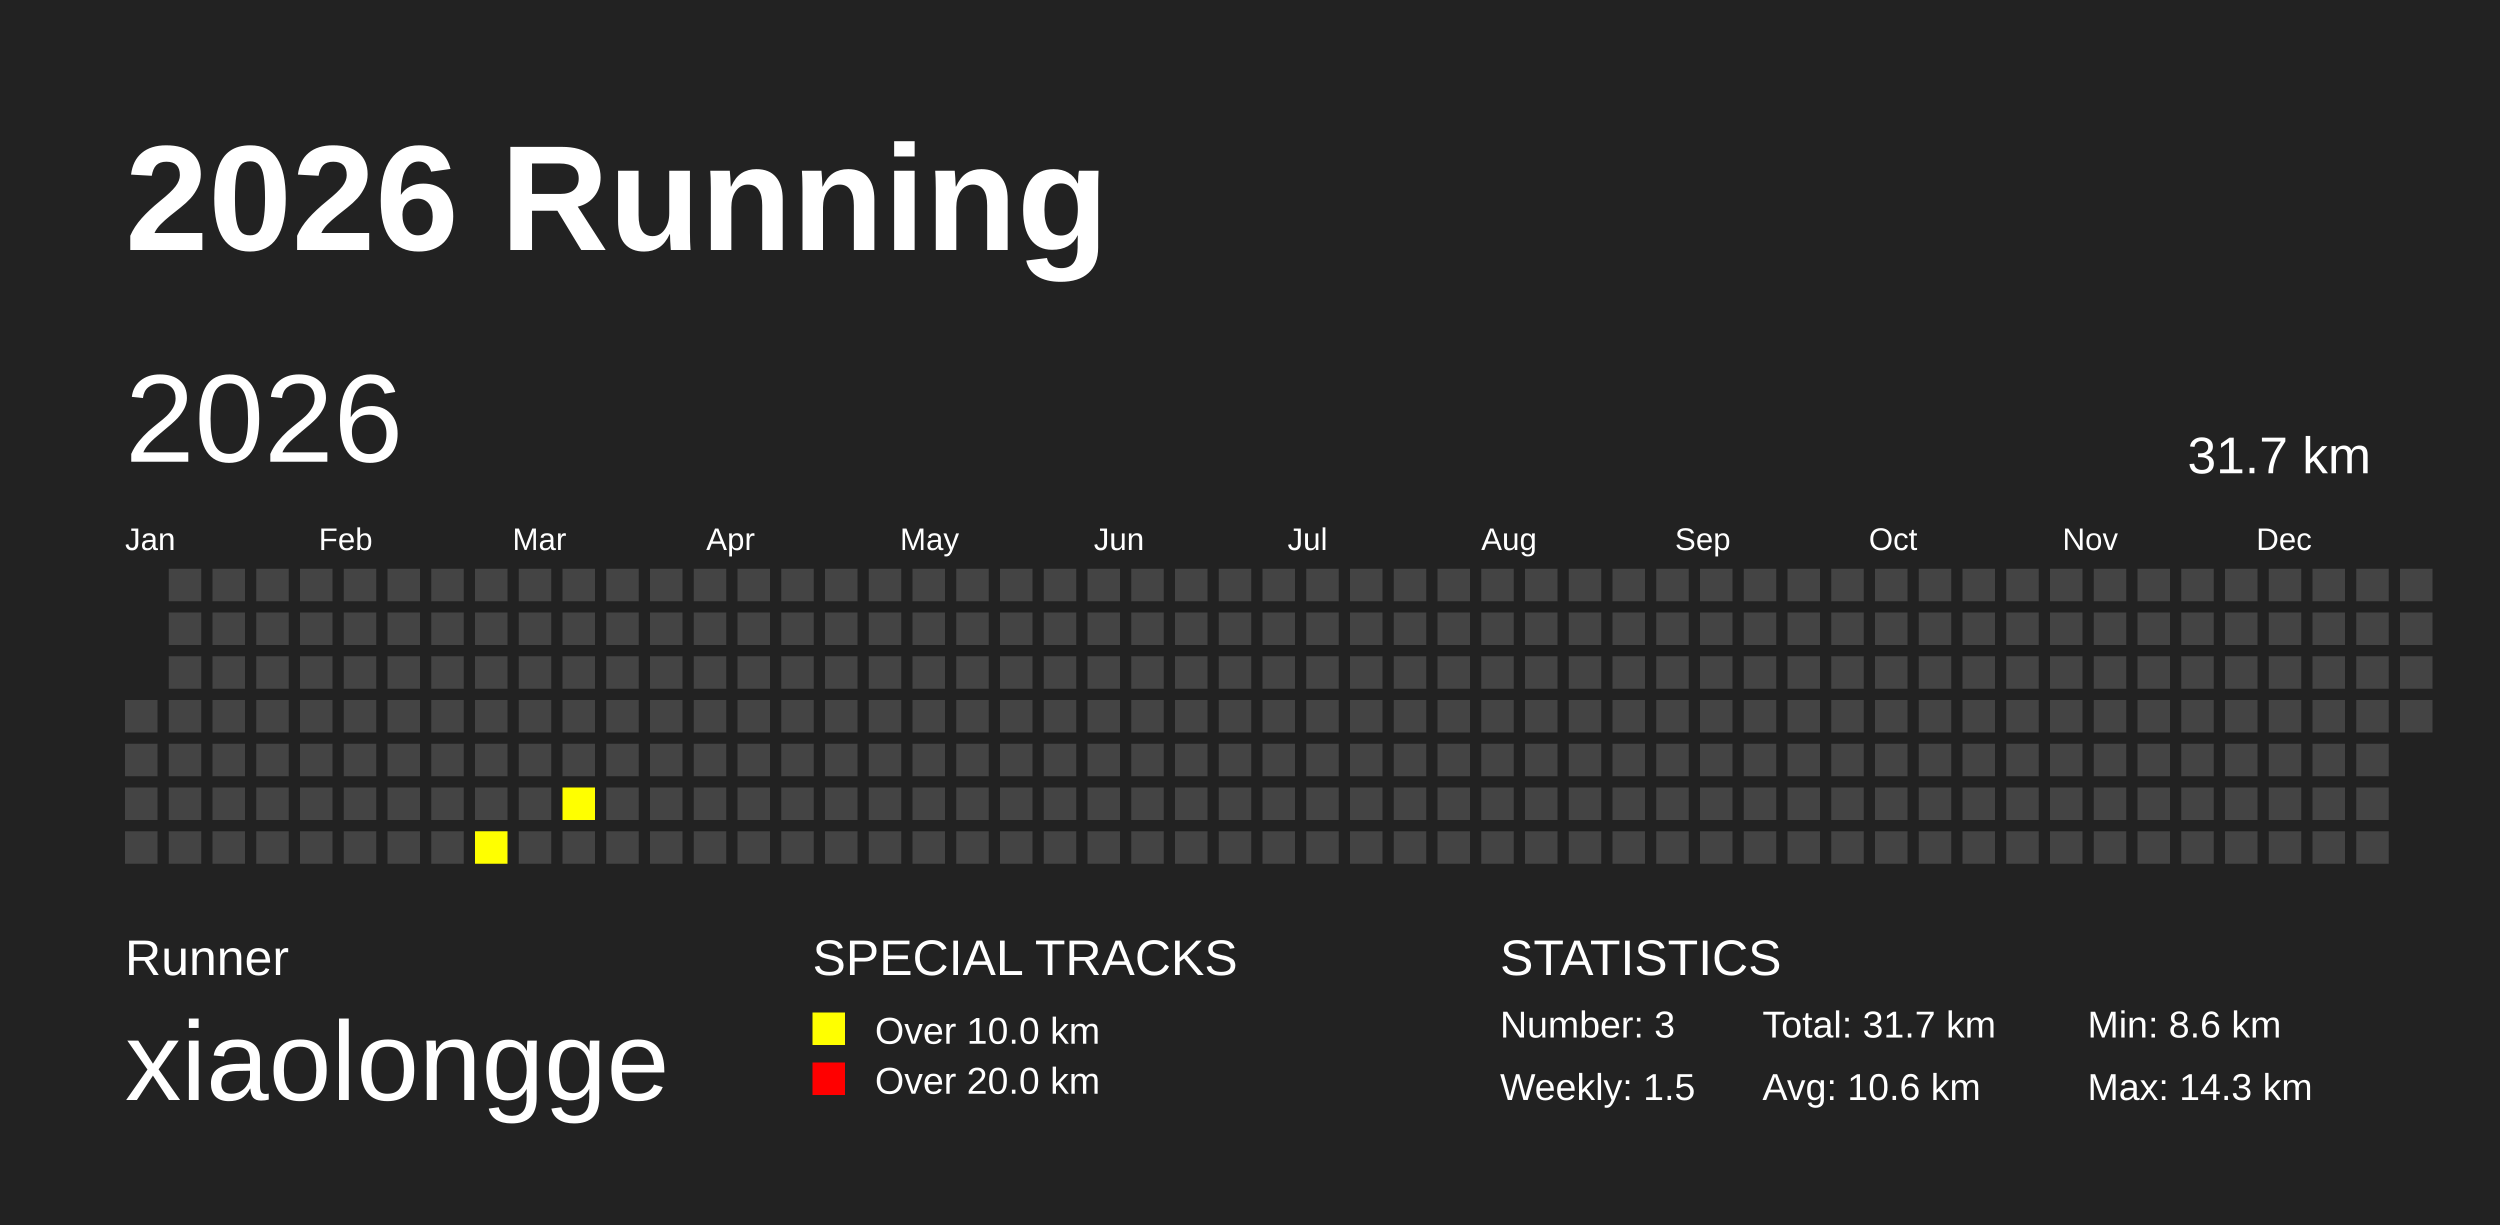
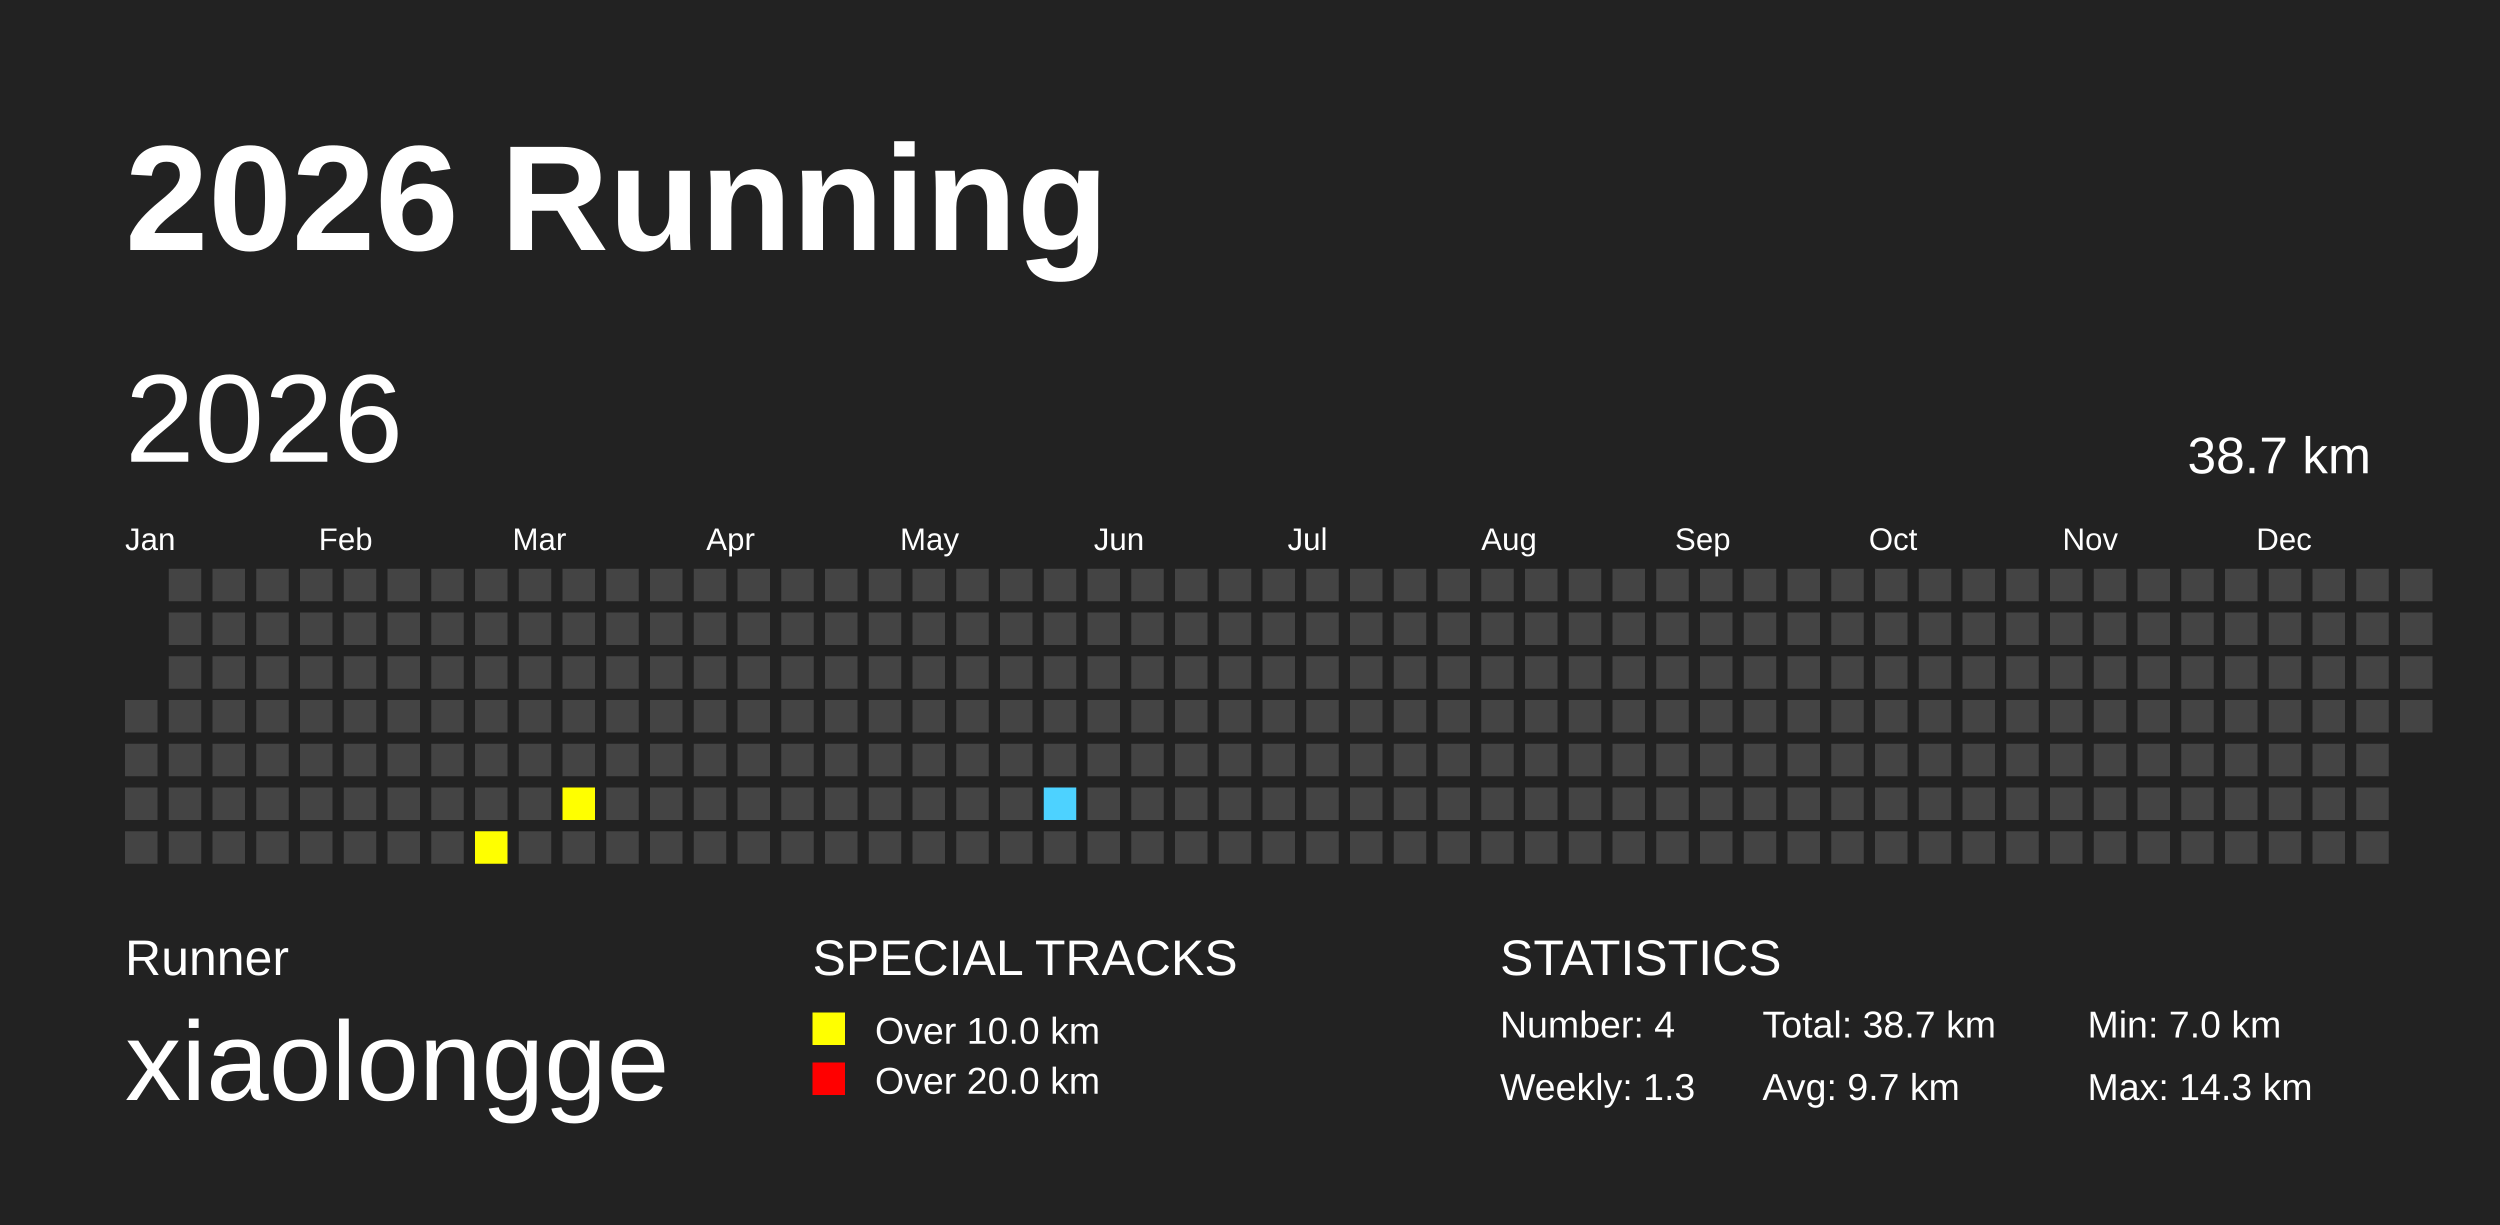
<svg xmlns="http://www.w3.org/2000/svg" baseProfile="full" height="98mm" version="1.1" viewBox="0,0,200,98" width="200mm">
  <defs />
  <rect fill="#222222" height="98" width="200" x="0" y="0" />
  <text fill="#FFFFFF" style="font-size:12px; font-family:Arial; font-weight:bold;" x="10" y="20">2026 Running</text>
  <text fill="#FFFFFF" style="font-size:4px; font-family:Arial" x="10" y="78">Runner</text>
  <text fill="#FFFFFF" style="font-size:9px; font-family:Arial" x="10" y="88">xiaolongge</text>
  <text fill="#FFFFFF" style="font-size:4px; font-family:Arial" x="65" y="78">SPECIAL TRACKS</text>
  <rect fill="yellow" height="2.6" width="2.6" x="65" y="81" />
  <text fill="#FFFFFF" style="font-size:3px; font-family:Arial" x="70" y="83.5">Over 10.0 km</text>
  <rect fill="red" height="2.6" width="2.6" x="65" y="85" />
  <text fill="#FFFFFF" style="font-size:3px; font-family:Arial" x="70" y="87.5">Over 20.0 km</text>
  <text fill="#FFFFFF" style="font-size:4px; font-family:Arial" x="120" y="78">STATISTICS</text>
-   <text fill="#FFFFFF" style="font-size:3px; font-family:Arial" x="120" y="83">Number: 3</text>
-   <text fill="#FFFFFF" style="font-size:3px; font-family:Arial" x="120" y="88">Weekly: 1.5</text>
-   <text fill="#FFFFFF" style="font-size:3px; font-family:Arial" x="141" y="83">Total: 31.7 km</text>
-   <text fill="#FFFFFF" style="font-size:3px; font-family:Arial" x="141" y="88">Avg: 10.6 km</text>
-   <text fill="#FFFFFF" style="font-size:3px; font-family:Arial" x="167" y="83">Min: 8.6 km</text>
+   <text fill="#FFFFFF" style="font-size:3px; font-family:Arial" x="120" y="83">Number: 4</text>
+   <text fill="#FFFFFF" style="font-size:3px; font-family:Arial" x="120" y="88">Weekly: 1.3</text>
+   <text fill="#FFFFFF" style="font-size:3px; font-family:Arial" x="141" y="83">Total: 38.7 km</text>
+   <text fill="#FFFFFF" style="font-size:3px; font-family:Arial" x="141" y="88">Avg: 9.7 km</text>
+   <text fill="#FFFFFF" style="font-size:3px; font-family:Arial" x="167" y="83">Min: 7.0 km</text>
  <text fill="#FFFFFF" style="font-size:3px; font-family:Arial" x="167" y="88">Max: 14.3 km</text>
  <text dominant-baseline="hanging" fill="#FFFFFF" style="font-size:10.0px; font-family:Arial;" x="10" y="30">2026</text>
-   <text dominant-baseline="hanging" fill="#FFFFFF" style="font-size:4.125px; font-family:Arial;" x="175" y="35">31.7 km</text>
+   <text dominant-baseline="hanging" fill="#FFFFFF" style="font-size:4.125px; font-family:Arial;" x="175" y="35">38.7 km</text>
  <text fill="#FFFFFF" style="font-size:2.5px; font-family:Arial" x="10.0" y="44">Jan</text>
  <text fill="#FFFFFF" style="font-size:2.5px; font-family:Arial" x="25.5" y="44">Feb</text>
  <text fill="#FFFFFF" style="font-size:2.5px; font-family:Arial" x="41.0" y="44">Mar</text>
  <text fill="#FFFFFF" style="font-size:2.5px; font-family:Arial" x="56.5" y="44">Apr</text>
  <text fill="#FFFFFF" style="font-size:2.5px; font-family:Arial" x="72.0" y="44">May</text>
  <text fill="#FFFFFF" style="font-size:2.5px; font-family:Arial" x="87.5" y="44">Jun</text>
  <text fill="#FFFFFF" style="font-size:2.5px; font-family:Arial" x="103.0" y="44">Jul</text>
  <text fill="#FFFFFF" style="font-size:2.5px; font-family:Arial" x="118.5" y="44">Aug</text>
  <text fill="#FFFFFF" style="font-size:2.5px; font-family:Arial" x="134.0" y="44">Sep</text>
  <text fill="#FFFFFF" style="font-size:2.5px; font-family:Arial" x="149.5" y="44">Oct</text>
  <text fill="#FFFFFF" style="font-size:2.5px; font-family:Arial" x="165.0" y="44">Nov</text>
  <text fill="#FFFFFF" style="font-size:2.5px; font-family:Arial" x="180.5" y="44">Dec</text>
  <rect fill="#444444" height="2.6" width="2.6" x="10.0" y="56.0" />
  <rect fill="#444444" height="2.6" width="2.6" x="10.0" y="59.5" />
  <rect fill="#444444" height="2.6" width="2.6" x="10.0" y="63.0" />
  <rect fill="#444444" height="2.6" width="2.6" x="10.0" y="66.5" />
  <rect fill="#444444" height="2.6" width="2.6" x="13.5" y="45.5" />
  <rect fill="#444444" height="2.6" width="2.6" x="13.5" y="49.0" />
  <rect fill="#444444" height="2.6" width="2.6" x="13.5" y="52.5" />
  <rect fill="#444444" height="2.6" width="2.6" x="13.5" y="56.0" />
  <rect fill="#444444" height="2.6" width="2.6" x="13.5" y="59.5" />
  <rect fill="#444444" height="2.6" width="2.6" x="13.5" y="63.0" />
  <rect fill="#444444" height="2.6" width="2.6" x="13.5" y="66.5" />
  <rect fill="#444444" height="2.6" width="2.6" x="17.0" y="45.5" />
  <rect fill="#444444" height="2.6" width="2.6" x="17.0" y="49.0" />
  <rect fill="#444444" height="2.6" width="2.6" x="17.0" y="52.5" />
  <rect fill="#444444" height="2.6" width="2.6" x="17.0" y="56.0" />
  <rect fill="#444444" height="2.6" width="2.6" x="17.0" y="59.5" />
  <rect fill="#444444" height="2.6" width="2.6" x="17.0" y="63.0" />
  <rect fill="#444444" height="2.6" width="2.6" x="17.0" y="66.5" />
  <rect fill="#444444" height="2.6" width="2.6" x="20.5" y="45.5" />
  <rect fill="#444444" height="2.6" width="2.6" x="20.5" y="49.0" />
  <rect fill="#444444" height="2.6" width="2.6" x="20.5" y="52.5" />
  <rect fill="#444444" height="2.6" width="2.6" x="20.5" y="56.0" />
  <rect fill="#444444" height="2.6" width="2.6" x="20.5" y="59.5" />
  <rect fill="#444444" height="2.6" width="2.6" x="20.5" y="63.0" />
  <rect fill="#444444" height="2.6" width="2.6" x="20.5" y="66.5" />
  <rect fill="#444444" height="2.6" width="2.6" x="24.0" y="45.5" />
  <rect fill="#444444" height="2.6" width="2.6" x="24.0" y="49.0" />
  <rect fill="#444444" height="2.6" width="2.6" x="24.0" y="52.5" />
  <rect fill="#444444" height="2.6" width="2.6" x="24.0" y="56.0" />
  <rect fill="#444444" height="2.6" width="2.6" x="24.0" y="59.5" />
  <rect fill="#444444" height="2.6" width="2.6" x="24.0" y="63.0" />
  <rect fill="#444444" height="2.6" width="2.6" x="24.0" y="66.5" />
  <rect fill="#444444" height="2.6" width="2.6" x="27.5" y="45.5" />
  <rect fill="#444444" height="2.6" width="2.6" x="27.5" y="49.0" />
  <rect fill="#444444" height="2.6" width="2.6" x="27.5" y="52.5" />
  <rect fill="#444444" height="2.6" width="2.6" x="27.5" y="56.0" />
  <rect fill="#444444" height="2.6" width="2.6" x="27.5" y="59.5" />
  <rect fill="#444444" height="2.6" width="2.6" x="27.5" y="63.0" />
  <rect fill="#444444" height="2.6" width="2.6" x="27.5" y="66.5" />
  <rect fill="#444444" height="2.6" width="2.6" x="31.0" y="45.5" />
  <rect fill="#444444" height="2.6" width="2.6" x="31.0" y="49.0" />
  <rect fill="#444444" height="2.6" width="2.6" x="31.0" y="52.5" />
  <rect fill="#444444" height="2.6" width="2.6" x="31.0" y="56.0" />
  <rect fill="#444444" height="2.6" width="2.6" x="31.0" y="59.5" />
  <rect fill="#444444" height="2.6" width="2.6" x="31.0" y="63.0" />
  <rect fill="#444444" height="2.6" width="2.6" x="31.0" y="66.5" />
  <rect fill="#444444" height="2.6" width="2.6" x="34.5" y="45.5" />
  <rect fill="#444444" height="2.6" width="2.6" x="34.5" y="49.0" />
  <rect fill="#444444" height="2.6" width="2.6" x="34.5" y="52.5" />
  <rect fill="#444444" height="2.6" width="2.6" x="34.5" y="56.0" />
  <rect fill="#444444" height="2.6" width="2.6" x="34.5" y="59.5" />
  <rect fill="#444444" height="2.6" width="2.6" x="34.5" y="63.0" />
  <rect fill="#444444" height="2.6" width="2.6" x="34.5" y="66.5" />
  <rect fill="#444444" height="2.6" width="2.6" x="38.0" y="45.5" />
  <rect fill="#444444" height="2.6" width="2.6" x="38.0" y="49.0" />
  <rect fill="#444444" height="2.6" width="2.6" x="38.0" y="52.5" />
  <rect fill="#444444" height="2.6" width="2.6" x="38.0" y="56.0" />
  <rect fill="#444444" height="2.6" width="2.6" x="38.0" y="59.5" />
  <rect fill="#444444" height="2.6" width="2.6" x="38.0" y="63.0" />
  <rect fill="yellow" height="2.6" width="2.6" x="38.0" y="66.5" />
  <rect fill="#444444" height="2.6" width="2.6" x="41.5" y="45.5" />
  <rect fill="#444444" height="2.6" width="2.6" x="41.5" y="49.0" />
  <rect fill="#444444" height="2.6" width="2.6" x="41.5" y="52.5" />
  <rect fill="#444444" height="2.6" width="2.6" x="41.5" y="56.0" />
  <rect fill="#444444" height="2.6" width="2.6" x="41.5" y="59.5" />
  <rect fill="#444444" height="2.6" width="2.6" x="41.5" y="63.0" />
  <rect fill="#444444" height="2.6" width="2.6" x="41.5" y="66.5" />
  <rect fill="#444444" height="2.6" width="2.6" x="45.0" y="45.5" />
  <rect fill="#444444" height="2.6" width="2.6" x="45.0" y="49.0" />
  <rect fill="#444444" height="2.6" width="2.6" x="45.0" y="52.5" />
  <rect fill="#444444" height="2.6" width="2.6" x="45.0" y="56.0" />
  <rect fill="#444444" height="2.6" width="2.6" x="45.0" y="59.5" />
  <rect fill="yellow" height="2.6" width="2.6" x="45.0" y="63.0" />
  <rect fill="#444444" height="2.6" width="2.6" x="45.0" y="66.5" />
  <rect fill="#444444" height="2.6" width="2.6" x="48.5" y="45.5" />
  <rect fill="#444444" height="2.6" width="2.6" x="48.5" y="49.0" />
  <rect fill="#444444" height="2.6" width="2.6" x="48.5" y="52.5" />
  <rect fill="#444444" height="2.6" width="2.6" x="48.5" y="56.0" />
  <rect fill="#444444" height="2.6" width="2.6" x="48.5" y="59.5" />
  <rect fill="#444444" height="2.6" width="2.6" x="48.5" y="63.0" />
  <rect fill="#444444" height="2.6" width="2.6" x="48.5" y="66.5" />
  <rect fill="#444444" height="2.6" width="2.6" x="52.0" y="45.5" />
  <rect fill="#444444" height="2.6" width="2.6" x="52.0" y="49.0" />
  <rect fill="#444444" height="2.6" width="2.6" x="52.0" y="52.5" />
  <rect fill="#444444" height="2.6" width="2.6" x="52.0" y="56.0" />
  <rect fill="#444444" height="2.6" width="2.6" x="52.0" y="59.5" />
  <rect fill="#444444" height="2.6" width="2.6" x="52.0" y="63.0" />
  <rect fill="#444444" height="2.6" width="2.6" x="52.0" y="66.5" />
  <rect fill="#444444" height="2.6" width="2.6" x="55.5" y="45.5" />
  <rect fill="#444444" height="2.6" width="2.6" x="55.5" y="49.0" />
  <rect fill="#444444" height="2.6" width="2.6" x="55.5" y="52.5" />
  <rect fill="#444444" height="2.6" width="2.6" x="55.5" y="56.0" />
  <rect fill="#444444" height="2.6" width="2.6" x="55.5" y="59.5" />
  <rect fill="#444444" height="2.6" width="2.6" x="55.5" y="63.0" />
  <rect fill="#444444" height="2.6" width="2.6" x="55.5" y="66.5" />
  <rect fill="#444444" height="2.6" width="2.6" x="59.0" y="45.5" />
  <rect fill="#444444" height="2.6" width="2.6" x="59.0" y="49.0" />
  <rect fill="#444444" height="2.6" width="2.6" x="59.0" y="52.5" />
  <rect fill="#444444" height="2.6" width="2.6" x="59.0" y="56.0" />
  <rect fill="#444444" height="2.6" width="2.6" x="59.0" y="59.5" />
  <rect fill="#444444" height="2.6" width="2.6" x="59.0" y="63.0" />
  <rect fill="#444444" height="2.6" width="2.6" x="59.0" y="66.5" />
  <rect fill="#444444" height="2.6" width="2.6" x="62.5" y="45.5" />
  <rect fill="#444444" height="2.6" width="2.6" x="62.5" y="49.0" />
  <rect fill="#444444" height="2.6" width="2.6" x="62.5" y="52.5" />
  <rect fill="#444444" height="2.6" width="2.6" x="62.5" y="56.0" />
  <rect fill="#444444" height="2.6" width="2.6" x="62.5" y="59.5" />
  <rect fill="#444444" height="2.6" width="2.6" x="62.5" y="63.0" />
  <rect fill="#444444" height="2.6" width="2.6" x="62.5" y="66.5" />
  <rect fill="#444444" height="2.6" width="2.6" x="66.0" y="45.5" />
  <rect fill="#444444" height="2.6" width="2.6" x="66.0" y="49.0" />
  <rect fill="#444444" height="2.6" width="2.6" x="66.0" y="52.5" />
  <rect fill="#444444" height="2.6" width="2.6" x="66.0" y="56.0" />
  <rect fill="#444444" height="2.6" width="2.6" x="66.0" y="59.5" />
  <rect fill="#444444" height="2.6" width="2.6" x="66.0" y="63.0" />
  <rect fill="#444444" height="2.6" width="2.6" x="66.0" y="66.5" />
  <rect fill="#444444" height="2.6" width="2.6" x="69.5" y="45.5" />
  <rect fill="#444444" height="2.6" width="2.6" x="69.5" y="49.0" />
  <rect fill="#444444" height="2.6" width="2.6" x="69.5" y="52.5" />
  <rect fill="#444444" height="2.6" width="2.6" x="69.5" y="56.0" />
  <rect fill="#444444" height="2.6" width="2.6" x="69.5" y="59.5" />
  <rect fill="#444444" height="2.6" width="2.6" x="69.5" y="63.0" />
  <rect fill="#444444" height="2.6" width="2.6" x="69.5" y="66.5" />
  <rect fill="#444444" height="2.6" width="2.6" x="73.0" y="45.5" />
  <rect fill="#444444" height="2.6" width="2.6" x="73.0" y="49.0" />
  <rect fill="#444444" height="2.6" width="2.6" x="73.0" y="52.5" />
  <rect fill="#444444" height="2.6" width="2.6" x="73.0" y="56.0" />
  <rect fill="#444444" height="2.6" width="2.6" x="73.0" y="59.5" />
  <rect fill="#444444" height="2.6" width="2.6" x="73.0" y="63.0" />
  <rect fill="#444444" height="2.6" width="2.6" x="73.0" y="66.5" />
  <rect fill="#444444" height="2.6" width="2.6" x="76.5" y="45.5" />
  <rect fill="#444444" height="2.6" width="2.6" x="76.5" y="49.0" />
  <rect fill="#444444" height="2.6" width="2.6" x="76.5" y="52.5" />
  <rect fill="#444444" height="2.6" width="2.6" x="76.5" y="56.0" />
  <rect fill="#444444" height="2.6" width="2.6" x="76.5" y="59.5" />
  <rect fill="#444444" height="2.6" width="2.6" x="76.5" y="63.0" />
  <rect fill="#444444" height="2.6" width="2.6" x="76.5" y="66.5" />
  <rect fill="#444444" height="2.6" width="2.6" x="80.0" y="45.5" />
  <rect fill="#444444" height="2.6" width="2.6" x="80.0" y="49.0" />
  <rect fill="#444444" height="2.6" width="2.6" x="80.0" y="52.5" />
  <rect fill="#444444" height="2.6" width="2.6" x="80.0" y="56.0" />
  <rect fill="#444444" height="2.6" width="2.6" x="80.0" y="59.5" />
  <rect fill="#444444" height="2.6" width="2.6" x="80.0" y="63.0" />
  <rect fill="#444444" height="2.6" width="2.6" x="80.0" y="66.5" />
  <rect fill="#444444" height="2.6" width="2.6" x="83.5" y="45.5" />
  <rect fill="#444444" height="2.6" width="2.6" x="83.5" y="49.0" />
  <rect fill="#444444" height="2.6" width="2.6" x="83.5" y="52.5" />
  <rect fill="#444444" height="2.6" width="2.6" x="83.5" y="56.0" />
  <rect fill="#444444" height="2.6" width="2.6" x="83.5" y="59.5" />
-   <rect fill="#444444" height="2.6" width="2.6" x="83.5" y="63.0" />
+   <rect fill="#4DD2FF" height="2.6" width="2.6" x="83.5" y="63.0" />
  <rect fill="#444444" height="2.6" width="2.6" x="83.5" y="66.5" />
  <rect fill="#444444" height="2.6" width="2.6" x="87.0" y="45.5" />
  <rect fill="#444444" height="2.6" width="2.6" x="87.0" y="49.0" />
  <rect fill="#444444" height="2.6" width="2.6" x="87.0" y="52.5" />
  <rect fill="#444444" height="2.6" width="2.6" x="87.0" y="56.0" />
  <rect fill="#444444" height="2.6" width="2.6" x="87.0" y="59.5" />
  <rect fill="#444444" height="2.6" width="2.6" x="87.0" y="63.0" />
  <rect fill="#444444" height="2.6" width="2.6" x="87.0" y="66.5" />
  <rect fill="#444444" height="2.6" width="2.6" x="90.5" y="45.5" />
  <rect fill="#444444" height="2.6" width="2.6" x="90.5" y="49.0" />
  <rect fill="#444444" height="2.6" width="2.6" x="90.5" y="52.5" />
  <rect fill="#444444" height="2.6" width="2.6" x="90.5" y="56.0" />
  <rect fill="#444444" height="2.6" width="2.6" x="90.5" y="59.5" />
  <rect fill="#444444" height="2.6" width="2.6" x="90.5" y="63.0" />
  <rect fill="#444444" height="2.6" width="2.6" x="90.5" y="66.5" />
  <rect fill="#444444" height="2.6" width="2.6" x="94.0" y="45.5" />
  <rect fill="#444444" height="2.6" width="2.6" x="94.0" y="49.0" />
  <rect fill="#444444" height="2.6" width="2.6" x="94.0" y="52.5" />
  <rect fill="#444444" height="2.6" width="2.6" x="94.0" y="56.0" />
  <rect fill="#444444" height="2.6" width="2.6" x="94.0" y="59.5" />
  <rect fill="#444444" height="2.6" width="2.6" x="94.0" y="63.0" />
  <rect fill="#444444" height="2.6" width="2.6" x="94.0" y="66.5" />
  <rect fill="#444444" height="2.6" width="2.6" x="97.5" y="45.5" />
  <rect fill="#444444" height="2.6" width="2.6" x="97.5" y="49.0" />
  <rect fill="#444444" height="2.6" width="2.6" x="97.5" y="52.5" />
  <rect fill="#444444" height="2.6" width="2.6" x="97.5" y="56.0" />
  <rect fill="#444444" height="2.6" width="2.6" x="97.5" y="59.5" />
  <rect fill="#444444" height="2.6" width="2.6" x="97.5" y="63.0" />
  <rect fill="#444444" height="2.6" width="2.6" x="97.5" y="66.5" />
  <rect fill="#444444" height="2.6" width="2.6" x="101.0" y="45.5" />
  <rect fill="#444444" height="2.6" width="2.6" x="101.0" y="49.0" />
  <rect fill="#444444" height="2.6" width="2.6" x="101.0" y="52.5" />
  <rect fill="#444444" height="2.6" width="2.6" x="101.0" y="56.0" />
  <rect fill="#444444" height="2.6" width="2.6" x="101.0" y="59.5" />
  <rect fill="#444444" height="2.6" width="2.6" x="101.0" y="63.0" />
  <rect fill="#444444" height="2.6" width="2.6" x="101.0" y="66.5" />
  <rect fill="#444444" height="2.6" width="2.6" x="104.5" y="45.5" />
  <rect fill="#444444" height="2.6" width="2.6" x="104.5" y="49.0" />
  <rect fill="#444444" height="2.6" width="2.6" x="104.5" y="52.5" />
  <rect fill="#444444" height="2.6" width="2.6" x="104.5" y="56.0" />
  <rect fill="#444444" height="2.6" width="2.6" x="104.5" y="59.5" />
  <rect fill="#444444" height="2.6" width="2.6" x="104.5" y="63.0" />
  <rect fill="#444444" height="2.6" width="2.6" x="104.5" y="66.5" />
  <rect fill="#444444" height="2.6" width="2.6" x="108.0" y="45.5" />
  <rect fill="#444444" height="2.6" width="2.6" x="108.0" y="49.0" />
  <rect fill="#444444" height="2.6" width="2.6" x="108.0" y="52.5" />
  <rect fill="#444444" height="2.6" width="2.6" x="108.0" y="56.0" />
  <rect fill="#444444" height="2.6" width="2.6" x="108.0" y="59.5" />
  <rect fill="#444444" height="2.6" width="2.6" x="108.0" y="63.0" />
  <rect fill="#444444" height="2.6" width="2.6" x="108.0" y="66.5" />
  <rect fill="#444444" height="2.6" width="2.6" x="111.5" y="45.5" />
  <rect fill="#444444" height="2.6" width="2.6" x="111.5" y="49.0" />
  <rect fill="#444444" height="2.6" width="2.6" x="111.5" y="52.5" />
  <rect fill="#444444" height="2.6" width="2.6" x="111.5" y="56.0" />
  <rect fill="#444444" height="2.6" width="2.6" x="111.5" y="59.5" />
  <rect fill="#444444" height="2.6" width="2.6" x="111.5" y="63.0" />
  <rect fill="#444444" height="2.6" width="2.6" x="111.5" y="66.5" />
  <rect fill="#444444" height="2.6" width="2.6" x="115.0" y="45.5" />
  <rect fill="#444444" height="2.6" width="2.6" x="115.0" y="49.0" />
  <rect fill="#444444" height="2.6" width="2.6" x="115.0" y="52.5" />
  <rect fill="#444444" height="2.6" width="2.6" x="115.0" y="56.0" />
  <rect fill="#444444" height="2.6" width="2.6" x="115.0" y="59.5" />
  <rect fill="#444444" height="2.6" width="2.6" x="115.0" y="63.0" />
  <rect fill="#444444" height="2.6" width="2.6" x="115.0" y="66.5" />
  <rect fill="#444444" height="2.6" width="2.6" x="118.5" y="45.5" />
  <rect fill="#444444" height="2.6" width="2.6" x="118.5" y="49.0" />
  <rect fill="#444444" height="2.6" width="2.6" x="118.5" y="52.5" />
  <rect fill="#444444" height="2.6" width="2.6" x="118.5" y="56.0" />
  <rect fill="#444444" height="2.6" width="2.6" x="118.5" y="59.5" />
  <rect fill="#444444" height="2.6" width="2.6" x="118.5" y="63.0" />
  <rect fill="#444444" height="2.6" width="2.6" x="118.5" y="66.5" />
  <rect fill="#444444" height="2.6" width="2.6" x="122.0" y="45.5" />
  <rect fill="#444444" height="2.6" width="2.6" x="122.0" y="49.0" />
  <rect fill="#444444" height="2.6" width="2.6" x="122.0" y="52.5" />
  <rect fill="#444444" height="2.6" width="2.6" x="122.0" y="56.0" />
  <rect fill="#444444" height="2.6" width="2.6" x="122.0" y="59.5" />
  <rect fill="#444444" height="2.6" width="2.6" x="122.0" y="63.0" />
  <rect fill="#444444" height="2.6" width="2.6" x="122.0" y="66.5" />
  <rect fill="#444444" height="2.6" width="2.6" x="125.5" y="45.5" />
  <rect fill="#444444" height="2.6" width="2.6" x="125.5" y="49.0" />
  <rect fill="#444444" height="2.6" width="2.6" x="125.5" y="52.5" />
  <rect fill="#444444" height="2.6" width="2.6" x="125.5" y="56.0" />
  <rect fill="#444444" height="2.6" width="2.6" x="125.5" y="59.5" />
  <rect fill="#444444" height="2.6" width="2.6" x="125.5" y="63.0" />
  <rect fill="#444444" height="2.6" width="2.6" x="125.5" y="66.5" />
  <rect fill="#444444" height="2.6" width="2.6" x="129.0" y="45.5" />
  <rect fill="#444444" height="2.6" width="2.6" x="129.0" y="49.0" />
  <rect fill="#444444" height="2.6" width="2.6" x="129.0" y="52.5" />
  <rect fill="#444444" height="2.6" width="2.6" x="129.0" y="56.0" />
  <rect fill="#444444" height="2.6" width="2.6" x="129.0" y="59.5" />
  <rect fill="#444444" height="2.6" width="2.6" x="129.0" y="63.0" />
  <rect fill="#444444" height="2.6" width="2.6" x="129.0" y="66.5" />
  <rect fill="#444444" height="2.6" width="2.6" x="132.5" y="45.5" />
  <rect fill="#444444" height="2.6" width="2.6" x="132.5" y="49.0" />
  <rect fill="#444444" height="2.6" width="2.6" x="132.5" y="52.5" />
  <rect fill="#444444" height="2.6" width="2.6" x="132.5" y="56.0" />
  <rect fill="#444444" height="2.6" width="2.6" x="132.5" y="59.5" />
  <rect fill="#444444" height="2.6" width="2.6" x="132.5" y="63.0" />
  <rect fill="#444444" height="2.6" width="2.6" x="132.5" y="66.5" />
  <rect fill="#444444" height="2.6" width="2.6" x="136.0" y="45.5" />
  <rect fill="#444444" height="2.6" width="2.6" x="136.0" y="49.0" />
  <rect fill="#444444" height="2.6" width="2.6" x="136.0" y="52.5" />
  <rect fill="#444444" height="2.6" width="2.6" x="136.0" y="56.0" />
  <rect fill="#444444" height="2.6" width="2.6" x="136.0" y="59.5" />
  <rect fill="#444444" height="2.6" width="2.6" x="136.0" y="63.0" />
  <rect fill="#444444" height="2.6" width="2.6" x="136.0" y="66.5" />
  <rect fill="#444444" height="2.6" width="2.6" x="139.5" y="45.5" />
  <rect fill="#444444" height="2.6" width="2.6" x="139.5" y="49.0" />
  <rect fill="#444444" height="2.6" width="2.6" x="139.5" y="52.5" />
  <rect fill="#444444" height="2.6" width="2.6" x="139.5" y="56.0" />
  <rect fill="#444444" height="2.6" width="2.6" x="139.5" y="59.5" />
  <rect fill="#444444" height="2.6" width="2.6" x="139.5" y="63.0" />
  <rect fill="#444444" height="2.6" width="2.6" x="139.5" y="66.5" />
  <rect fill="#444444" height="2.6" width="2.6" x="143.0" y="45.5" />
  <rect fill="#444444" height="2.6" width="2.6" x="143.0" y="49.0" />
  <rect fill="#444444" height="2.6" width="2.6" x="143.0" y="52.5" />
  <rect fill="#444444" height="2.6" width="2.6" x="143.0" y="56.0" />
  <rect fill="#444444" height="2.6" width="2.6" x="143.0" y="59.5" />
  <rect fill="#444444" height="2.6" width="2.6" x="143.0" y="63.0" />
  <rect fill="#444444" height="2.6" width="2.6" x="143.0" y="66.5" />
  <rect fill="#444444" height="2.6" width="2.6" x="146.5" y="45.5" />
  <rect fill="#444444" height="2.6" width="2.6" x="146.5" y="49.0" />
  <rect fill="#444444" height="2.6" width="2.6" x="146.5" y="52.5" />
  <rect fill="#444444" height="2.6" width="2.6" x="146.5" y="56.0" />
  <rect fill="#444444" height="2.6" width="2.6" x="146.5" y="59.5" />
  <rect fill="#444444" height="2.6" width="2.6" x="146.5" y="63.0" />
  <rect fill="#444444" height="2.6" width="2.6" x="146.5" y="66.5" />
  <rect fill="#444444" height="2.6" width="2.6" x="150.0" y="45.5" />
  <rect fill="#444444" height="2.6" width="2.6" x="150.0" y="49.0" />
  <rect fill="#444444" height="2.6" width="2.6" x="150.0" y="52.5" />
  <rect fill="#444444" height="2.6" width="2.6" x="150.0" y="56.0" />
  <rect fill="#444444" height="2.6" width="2.6" x="150.0" y="59.5" />
  <rect fill="#444444" height="2.6" width="2.6" x="150.0" y="63.0" />
  <rect fill="#444444" height="2.6" width="2.6" x="150.0" y="66.5" />
  <rect fill="#444444" height="2.6" width="2.6" x="153.5" y="45.5" />
  <rect fill="#444444" height="2.6" width="2.6" x="153.5" y="49.0" />
  <rect fill="#444444" height="2.6" width="2.6" x="153.5" y="52.5" />
  <rect fill="#444444" height="2.6" width="2.6" x="153.5" y="56.0" />
  <rect fill="#444444" height="2.6" width="2.6" x="153.5" y="59.5" />
  <rect fill="#444444" height="2.6" width="2.6" x="153.5" y="63.0" />
  <rect fill="#444444" height="2.6" width="2.6" x="153.5" y="66.5" />
  <rect fill="#444444" height="2.6" width="2.6" x="157.0" y="45.5" />
  <rect fill="#444444" height="2.6" width="2.6" x="157.0" y="49.0" />
  <rect fill="#444444" height="2.6" width="2.6" x="157.0" y="52.5" />
  <rect fill="#444444" height="2.6" width="2.6" x="157.0" y="56.0" />
  <rect fill="#444444" height="2.6" width="2.6" x="157.0" y="59.5" />
  <rect fill="#444444" height="2.6" width="2.6" x="157.0" y="63.0" />
  <rect fill="#444444" height="2.6" width="2.6" x="157.0" y="66.5" />
  <rect fill="#444444" height="2.6" width="2.6" x="160.5" y="45.5" />
  <rect fill="#444444" height="2.6" width="2.6" x="160.5" y="49.0" />
  <rect fill="#444444" height="2.6" width="2.6" x="160.5" y="52.5" />
  <rect fill="#444444" height="2.6" width="2.6" x="160.5" y="56.0" />
  <rect fill="#444444" height="2.6" width="2.6" x="160.5" y="59.5" />
  <rect fill="#444444" height="2.6" width="2.6" x="160.5" y="63.0" />
  <rect fill="#444444" height="2.6" width="2.6" x="160.5" y="66.5" />
  <rect fill="#444444" height="2.6" width="2.6" x="164.0" y="45.5" />
  <rect fill="#444444" height="2.6" width="2.6" x="164.0" y="49.0" />
  <rect fill="#444444" height="2.6" width="2.6" x="164.0" y="52.5" />
  <rect fill="#444444" height="2.6" width="2.6" x="164.0" y="56.0" />
  <rect fill="#444444" height="2.6" width="2.6" x="164.0" y="59.5" />
  <rect fill="#444444" height="2.6" width="2.6" x="164.0" y="63.0" />
  <rect fill="#444444" height="2.6" width="2.6" x="164.0" y="66.5" />
  <rect fill="#444444" height="2.6" width="2.6" x="167.5" y="45.5" />
  <rect fill="#444444" height="2.6" width="2.6" x="167.5" y="49.0" />
  <rect fill="#444444" height="2.6" width="2.6" x="167.5" y="52.5" />
  <rect fill="#444444" height="2.6" width="2.6" x="167.5" y="56.0" />
  <rect fill="#444444" height="2.6" width="2.6" x="167.5" y="59.5" />
  <rect fill="#444444" height="2.6" width="2.6" x="167.5" y="63.0" />
  <rect fill="#444444" height="2.6" width="2.6" x="167.5" y="66.5" />
  <rect fill="#444444" height="2.6" width="2.6" x="171.0" y="45.5" />
  <rect fill="#444444" height="2.6" width="2.6" x="171.0" y="49.0" />
  <rect fill="#444444" height="2.6" width="2.6" x="171.0" y="52.5" />
  <rect fill="#444444" height="2.6" width="2.6" x="171.0" y="56.0" />
  <rect fill="#444444" height="2.6" width="2.6" x="171.0" y="59.5" />
  <rect fill="#444444" height="2.6" width="2.6" x="171.0" y="63.0" />
  <rect fill="#444444" height="2.6" width="2.6" x="171.0" y="66.5" />
  <rect fill="#444444" height="2.6" width="2.6" x="174.5" y="45.5" />
  <rect fill="#444444" height="2.6" width="2.6" x="174.5" y="49.0" />
  <rect fill="#444444" height="2.6" width="2.6" x="174.5" y="52.5" />
  <rect fill="#444444" height="2.6" width="2.6" x="174.5" y="56.0" />
  <rect fill="#444444" height="2.6" width="2.6" x="174.5" y="59.5" />
  <rect fill="#444444" height="2.6" width="2.6" x="174.5" y="63.0" />
  <rect fill="#444444" height="2.6" width="2.6" x="174.5" y="66.5" />
  <rect fill="#444444" height="2.6" width="2.6" x="178.0" y="45.5" />
  <rect fill="#444444" height="2.6" width="2.6" x="178.0" y="49.0" />
  <rect fill="#444444" height="2.6" width="2.6" x="178.0" y="52.5" />
  <rect fill="#444444" height="2.6" width="2.6" x="178.0" y="56.0" />
  <rect fill="#444444" height="2.6" width="2.6" x="178.0" y="59.5" />
  <rect fill="#444444" height="2.6" width="2.6" x="178.0" y="63.0" />
  <rect fill="#444444" height="2.6" width="2.6" x="178.0" y="66.5" />
  <rect fill="#444444" height="2.6" width="2.6" x="181.5" y="45.5" />
  <rect fill="#444444" height="2.6" width="2.6" x="181.5" y="49.0" />
  <rect fill="#444444" height="2.6" width="2.6" x="181.5" y="52.5" />
  <rect fill="#444444" height="2.6" width="2.6" x="181.5" y="56.0" />
  <rect fill="#444444" height="2.6" width="2.6" x="181.5" y="59.5" />
  <rect fill="#444444" height="2.6" width="2.6" x="181.5" y="63.0" />
  <rect fill="#444444" height="2.6" width="2.6" x="181.5" y="66.5" />
  <rect fill="#444444" height="2.6" width="2.6" x="185.0" y="45.5" />
  <rect fill="#444444" height="2.6" width="2.6" x="185.0" y="49.0" />
  <rect fill="#444444" height="2.6" width="2.6" x="185.0" y="52.5" />
  <rect fill="#444444" height="2.6" width="2.6" x="185.0" y="56.0" />
  <rect fill="#444444" height="2.6" width="2.6" x="185.0" y="59.5" />
  <rect fill="#444444" height="2.6" width="2.6" x="185.0" y="63.0" />
  <rect fill="#444444" height="2.6" width="2.6" x="185.0" y="66.5" />
  <rect fill="#444444" height="2.6" width="2.6" x="188.5" y="45.5" />
  <rect fill="#444444" height="2.6" width="2.6" x="188.5" y="49.0" />
  <rect fill="#444444" height="2.6" width="2.6" x="188.5" y="52.5" />
  <rect fill="#444444" height="2.6" width="2.6" x="188.5" y="56.0" />
  <rect fill="#444444" height="2.6" width="2.6" x="188.5" y="59.5" />
  <rect fill="#444444" height="2.6" width="2.6" x="188.5" y="63.0" />
  <rect fill="#444444" height="2.6" width="2.6" x="188.5" y="66.5" />
  <rect fill="#444444" height="2.6" width="2.6" x="192.0" y="45.5" />
  <rect fill="#444444" height="2.6" width="2.6" x="192.0" y="49.0" />
  <rect fill="#444444" height="2.6" width="2.6" x="192.0" y="52.5" />
  <rect fill="#444444" height="2.6" width="2.6" x="192.0" y="56.0" />
</svg>
